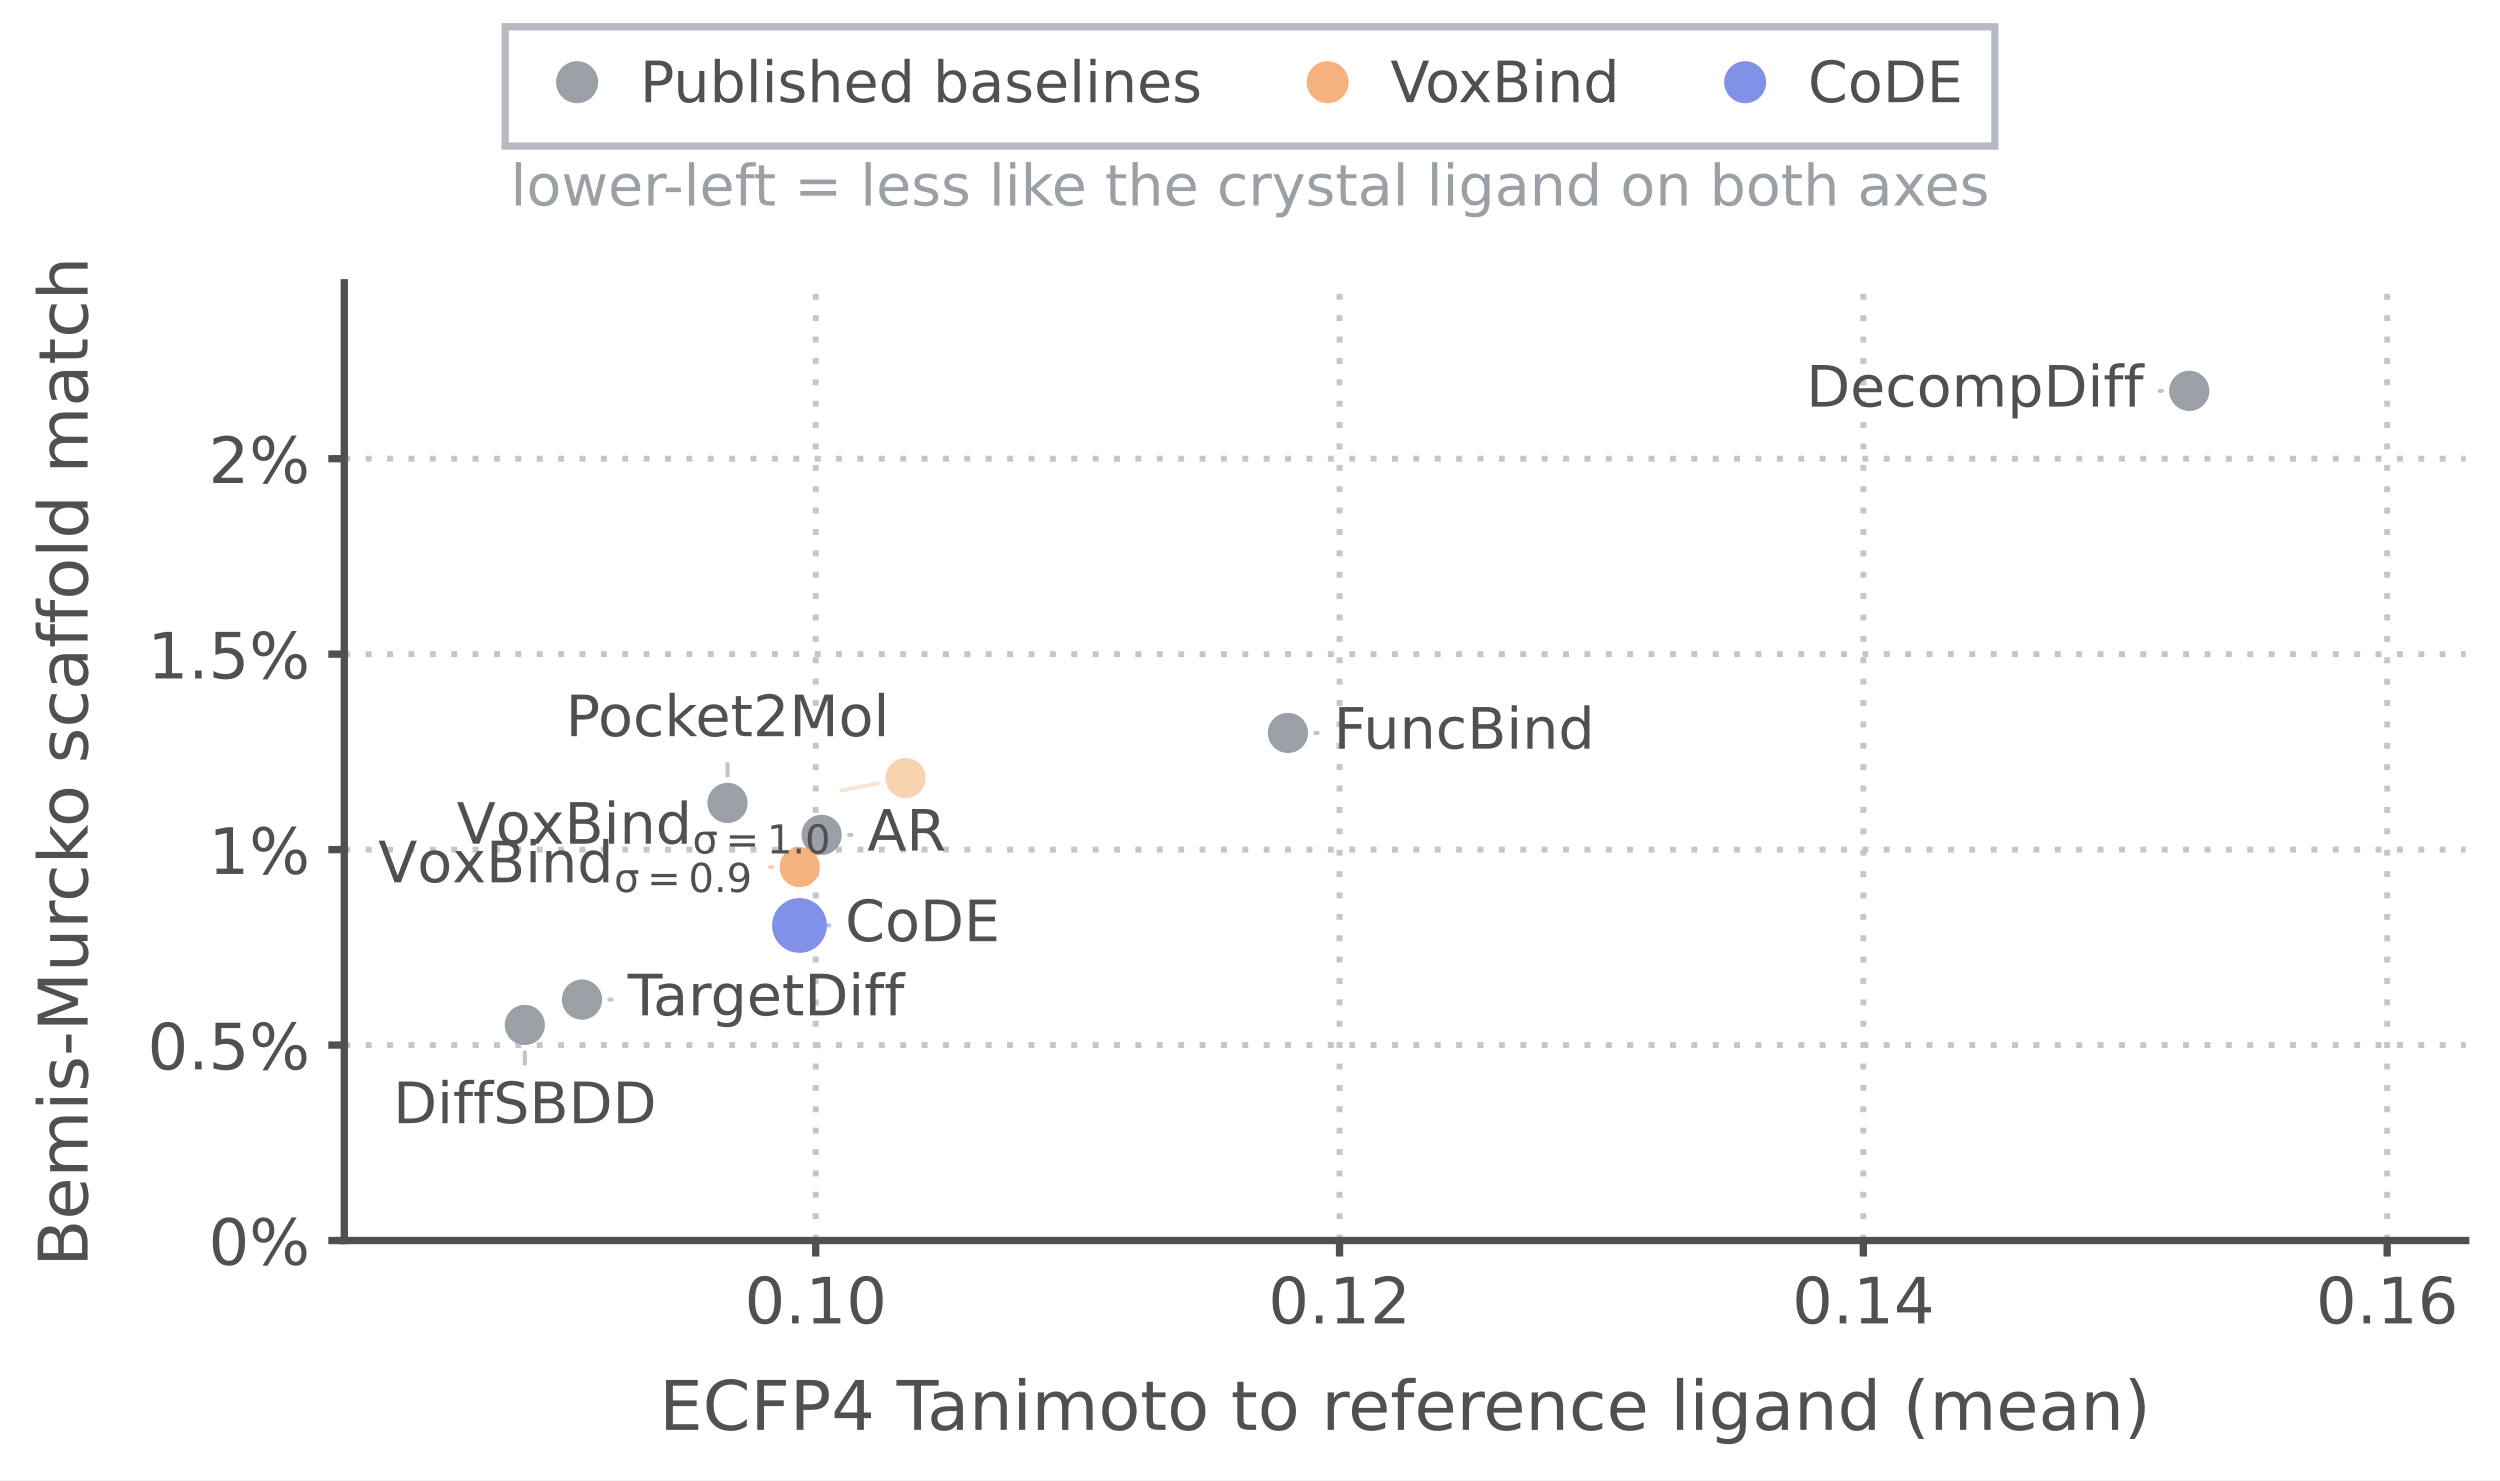
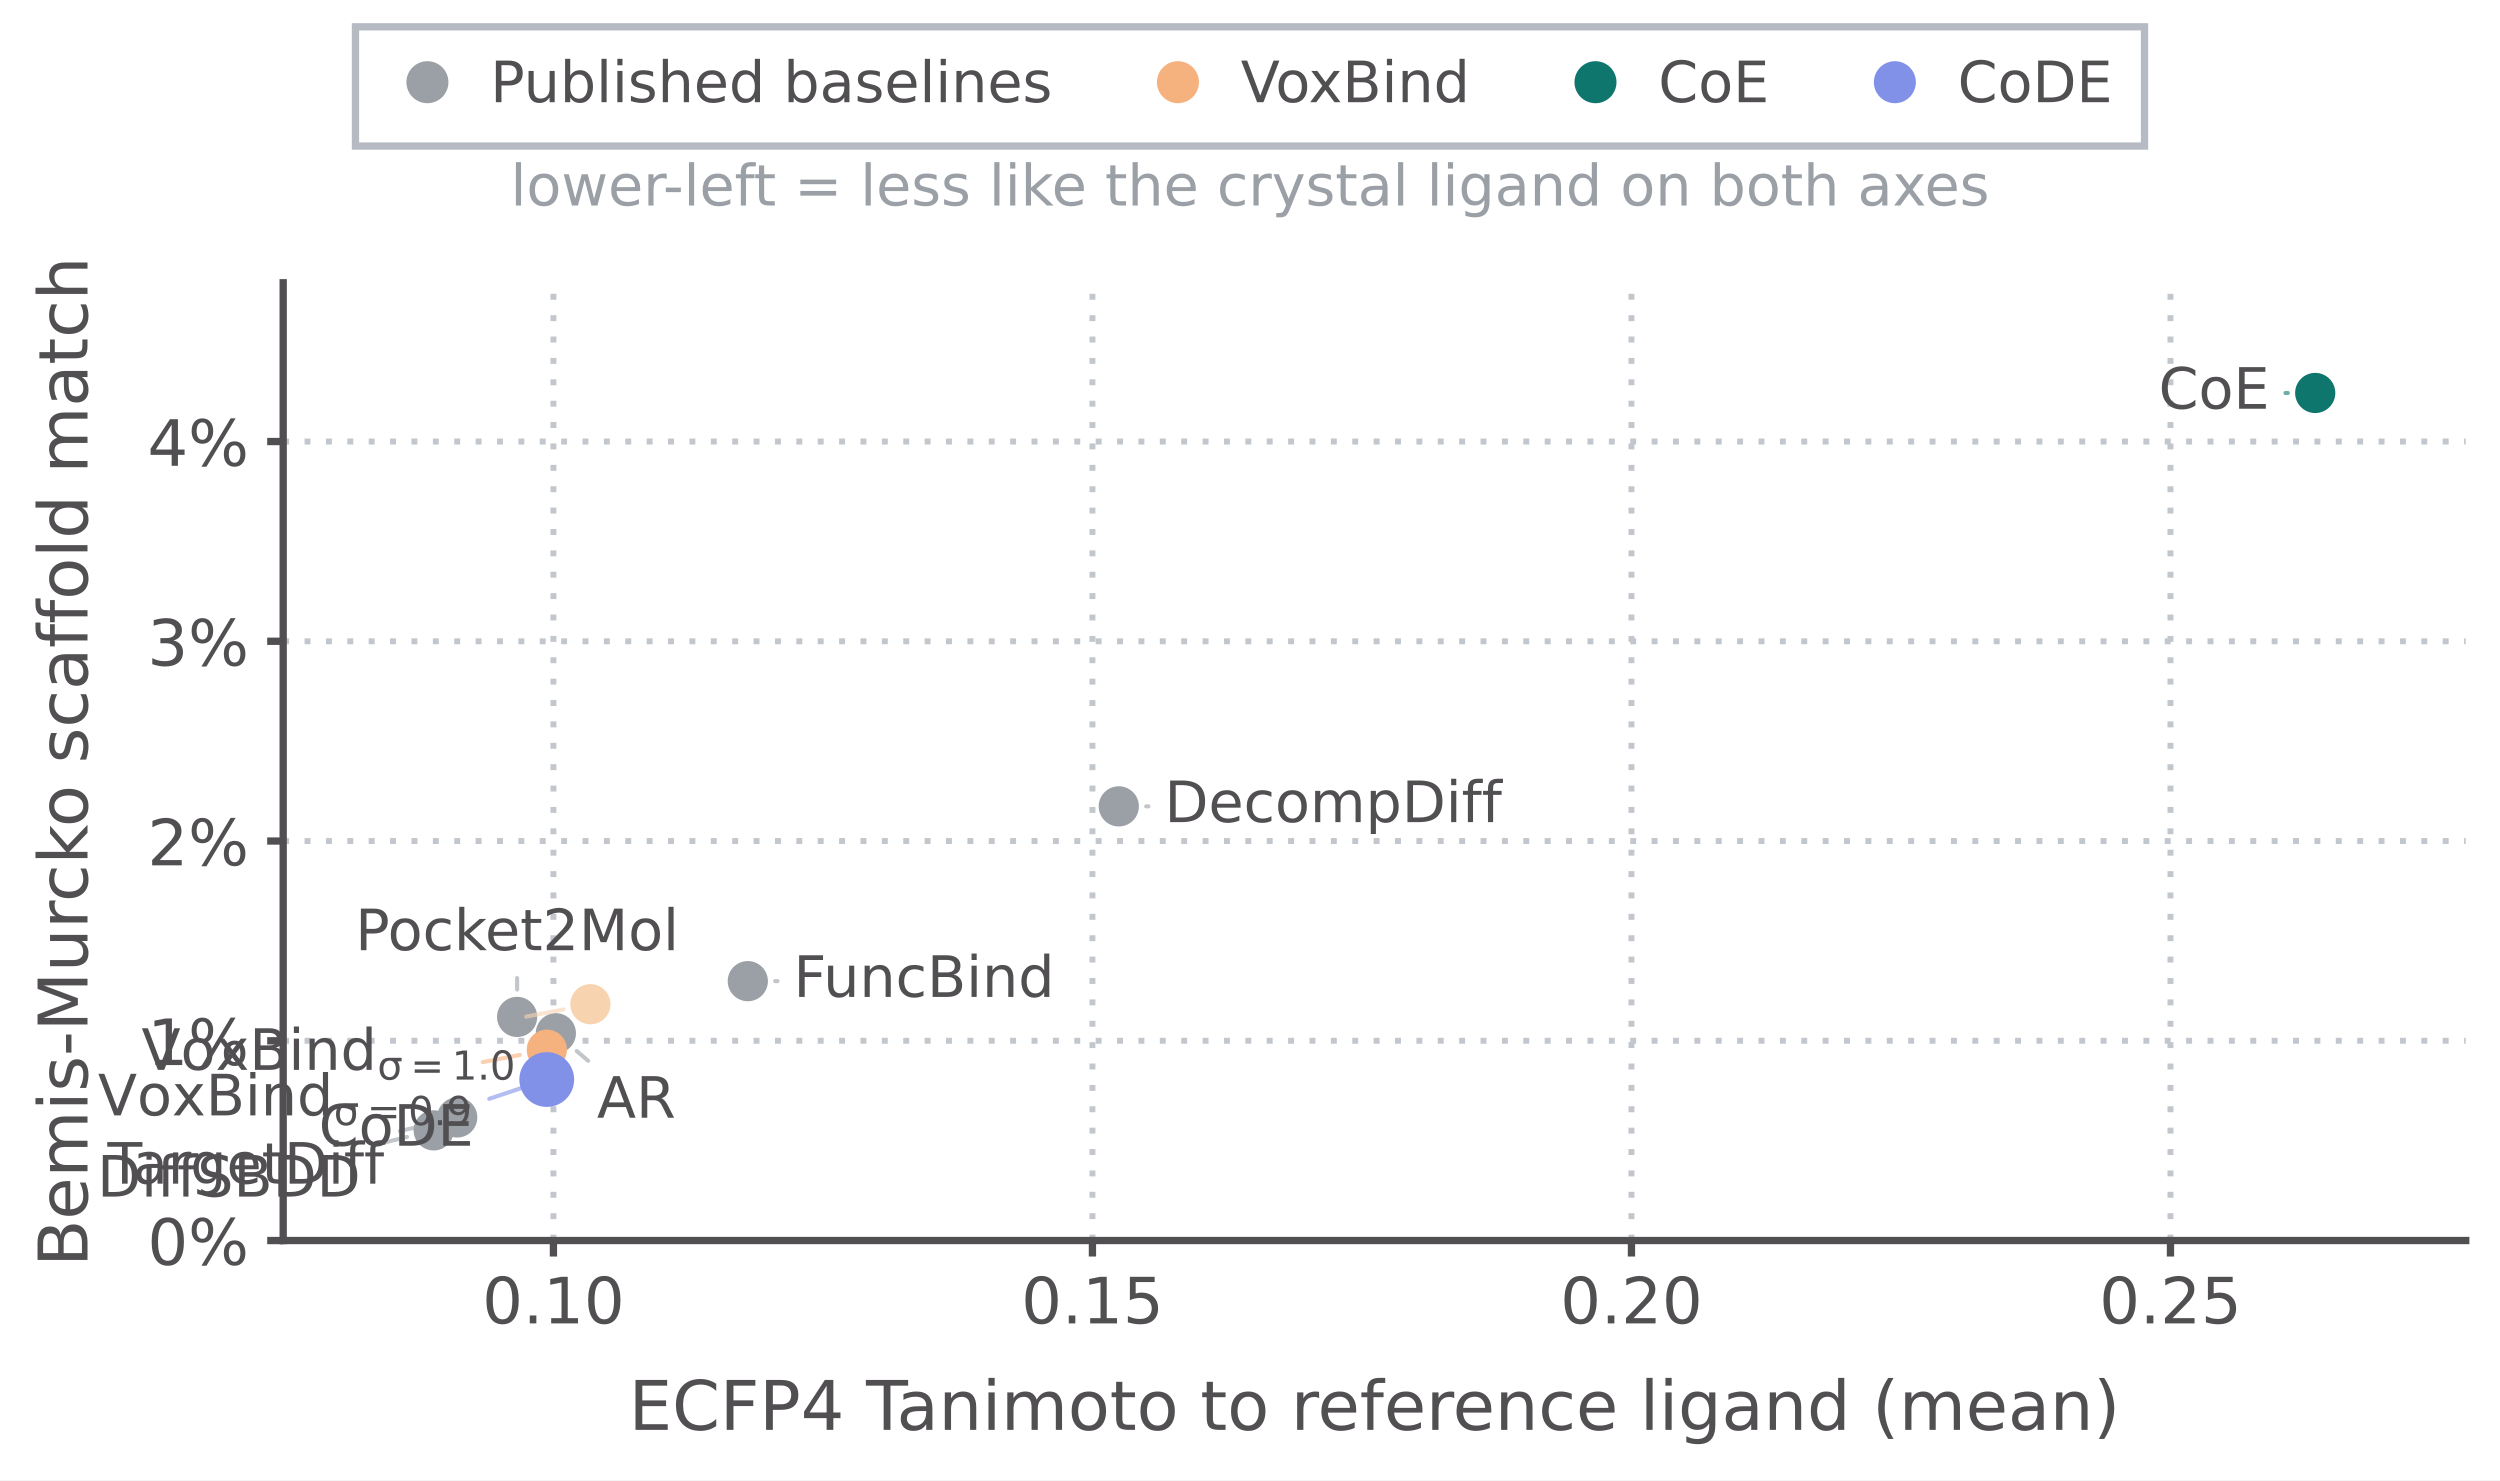
<svg xmlns="http://www.w3.org/2000/svg" xmlns:xlink="http://www.w3.org/1999/xlink" width="547.2pt" height="324pt" viewBox="0 0 547.2 324" version="1.1">
  <defs>
    <style type="text/css">*{stroke-linejoin: round; stroke-linecap: butt}</style>
  </defs>
  <g id="figure_1">
    <g id="patch_1">
      <path d="M 0 324  L 547.2 324  L 547.2 0  L 0 0  z " style="fill: #ffffff" />
    </g>
    <g id="axes_1">
      <g id="patch_2">
-         <path d="M 75.359 271.527  L 539.7 271.527  L 539.7 61.894  L 75.359 61.894  z " style="fill: #ffffff" />
+         <path d="M 61.982 271.527  L 539.7 271.527  L 539.7 61.894  L 61.982 61.894  z " style="fill: #ffffff" />
      </g>
      <g id="matplotlib.axis_1">
        <g id="xtick_1">
          <g id="line2d_1">
-             <path d="M 178.546 271.527  L 178.546 61.894  " clip-path="url(#pa192161141)" style="fill: none; stroke-dasharray: 1.3,3.38; stroke-dashoffset: 0; stroke: #c2c6cd; stroke-width: 1.3" />
+             <path d="M 121.135 271.527  L 121.135 61.894  " clip-path="url(#p7b34c1fb23)" style="fill: none; stroke-dasharray: 1.3,3.38; stroke-dashoffset: 0; stroke: #c2c6cd; stroke-width: 1.3" />
          </g>
          <g id="line2d_2">
            <defs>
-               <path id="mf8362a62f4" d="M 0 0  L 0 3.5  " style="stroke: #514f52; stroke-width: 1.6" />
+               <path id="mca49254f73" d="M 0 0  L 0 3.5  " style="stroke: #514f52; stroke-width: 1.6" />
            </defs>
            <g>
-               <use xlink:href="#mf8362a62f4" x="178.546" y="271.527" style="fill: #514f52; stroke: #514f52; stroke-width: 1.6" />
+               <use xlink:href="#mca49254f73" x="121.135" y="271.527" style="fill: #514f52; stroke: #514f52; stroke-width: 1.6" />
            </g>
          </g>
          <g id="text_1">
-             <text style="font-size: 14px; font-family: 'DejaVu Sans'; text-anchor: middle; fill: #514f52" x="178.546" y="289.665" transform="rotate(-0 178.546 289.6651)">0.10</text>
+             <text style="font-size: 14px; font-family: 'DejaVu Sans'; text-anchor: middle; fill: #514f52" x="121.135" y="289.665" transform="rotate(-0 121.1353 289.6651)">0.10</text>
          </g>
        </g>
        <g id="xtick_2">
          <g id="line2d_3">
-             <path d="M 293.198 271.527  L 293.198 61.894  " clip-path="url(#pa192161141)" style="fill: none; stroke-dasharray: 1.3,3.38; stroke-dashoffset: 0; stroke: #c2c6cd; stroke-width: 1.3" />
+             <path d="M 239.114 271.527  L 239.114 61.894  " clip-path="url(#p7b34c1fb23)" style="fill: none; stroke-dasharray: 1.3,3.38; stroke-dashoffset: 0; stroke: #c2c6cd; stroke-width: 1.3" />
          </g>
          <g id="line2d_4">
            <g>
-               <use xlink:href="#mf8362a62f4" x="293.198" y="271.527" style="fill: #514f52; stroke: #514f52; stroke-width: 1.6" />
+               <use xlink:href="#mca49254f73" x="239.114" y="271.527" style="fill: #514f52; stroke: #514f52; stroke-width: 1.6" />
            </g>
          </g>
          <g id="text_2">
-             <text style="font-size: 14px; font-family: 'DejaVu Sans'; text-anchor: middle; fill: #514f52" x="293.198" y="289.665" transform="rotate(-0 293.198 289.6651)">0.12</text>
+             <text style="font-size: 14px; font-family: 'DejaVu Sans'; text-anchor: middle; fill: #514f52" x="239.114" y="289.665" transform="rotate(-0 239.1142 289.6651)">0.15</text>
          </g>
        </g>
        <g id="xtick_3">
          <g id="line2d_5">
-             <path d="M 407.85 271.527  L 407.85 61.894  " clip-path="url(#pa192161141)" style="fill: none; stroke-dasharray: 1.3,3.38; stroke-dashoffset: 0; stroke: #c2c6cd; stroke-width: 1.3" />
+             <path d="M 357.093 271.527  L 357.093 61.894  " clip-path="url(#p7b34c1fb23)" style="fill: none; stroke-dasharray: 1.3,3.38; stroke-dashoffset: 0; stroke: #c2c6cd; stroke-width: 1.3" />
          </g>
          <g id="line2d_6">
            <g>
-               <use xlink:href="#mf8362a62f4" x="407.85" y="271.527" style="fill: #514f52; stroke: #514f52; stroke-width: 1.6" />
+               <use xlink:href="#mca49254f73" x="357.093" y="271.527" style="fill: #514f52; stroke: #514f52; stroke-width: 1.6" />
            </g>
          </g>
          <g id="text_3">
-             <text style="font-size: 14px; font-family: 'DejaVu Sans'; text-anchor: middle; fill: #514f52" x="407.85" y="289.665" transform="rotate(-0 407.8501 289.6651)">0.14</text>
+             <text style="font-size: 14px; font-family: 'DejaVu Sans'; text-anchor: middle; fill: #514f52" x="357.093" y="289.665" transform="rotate(-0 357.0932 289.6651)">0.20</text>
          </g>
        </g>
        <g id="xtick_4">
          <g id="line2d_7">
-             <path d="M 522.502 271.527  L 522.502 61.894  " clip-path="url(#pa192161141)" style="fill: none; stroke-dasharray: 1.3,3.38; stroke-dashoffset: 0; stroke: #c2c6cd; stroke-width: 1.3" />
+             <path d="M 475.072 271.527  L 475.072 61.894  " clip-path="url(#p7b34c1fb23)" style="fill: none; stroke-dasharray: 1.3,3.38; stroke-dashoffset: 0; stroke: #c2c6cd; stroke-width: 1.3" />
          </g>
          <g id="line2d_8">
            <g>
-               <use xlink:href="#mf8362a62f4" x="522.502" y="271.527" style="fill: #514f52; stroke: #514f52; stroke-width: 1.6" />
+               <use xlink:href="#mca49254f73" x="475.072" y="271.527" style="fill: #514f52; stroke: #514f52; stroke-width: 1.6" />
            </g>
          </g>
          <g id="text_4">
-             <text style="font-size: 14px; font-family: 'DejaVu Sans'; text-anchor: middle; fill: #514f52" x="522.502" y="289.665" transform="rotate(-0 522.5022 289.6651)">0.16</text>
+             <text style="font-size: 14px; font-family: 'DejaVu Sans'; text-anchor: middle; fill: #514f52" x="475.072" y="289.665" transform="rotate(-0 475.0721 289.6651)">0.25</text>
          </g>
        </g>
        <g id="text_5">
-           <text style="font-size: 15px; font-family: 'DejaVu Sans'; text-anchor: middle; fill: #514f52" x="307.53" y="312.974" transform="rotate(-0 307.5295 312.9743)">ECFP4 Tanimoto to reference ligand  (mean)</text>
+           <text style="font-size: 15px; font-family: 'DejaVu Sans'; text-anchor: middle; fill: #514f52" x="300.841" y="312.974" transform="rotate(-0 300.8409 312.9743)">ECFP4 Tanimoto to reference ligand  (mean)</text>
        </g>
      </g>
      <g id="matplotlib.axis_2">
        <g id="ytick_1">
          <g id="line2d_9">
-             <path d="M 75.359 271.527  L 539.7 271.527  " clip-path="url(#pa192161141)" style="fill: none; stroke-dasharray: 1.3,3.38; stroke-dashoffset: 0; stroke: #c2c6cd; stroke-width: 1.3" />
+             <path d="M 61.982 271.527  L 539.7 271.527  " clip-path="url(#p7b34c1fb23)" style="fill: none; stroke-dasharray: 1.3,3.38; stroke-dashoffset: 0; stroke: #c2c6cd; stroke-width: 1.3" />
          </g>
          <g id="line2d_10">
            <defs>
-               <path id="m54eb76de58" d="M 0 0  L -3.5 0  " style="stroke: #514f52; stroke-width: 1.6" />
+               <path id="m3c1dd8bdd8" d="M 0 0  L -3.5 0  " style="stroke: #514f52; stroke-width: 1.6" />
            </defs>
            <g>
-               <use xlink:href="#m54eb76de58" x="75.359" y="271.527" style="fill: #514f52; stroke: #514f52; stroke-width: 1.6" />
+               <use xlink:href="#m3c1dd8bdd8" x="61.982" y="271.527" style="fill: #514f52; stroke: #514f52; stroke-width: 1.6" />
            </g>
          </g>
          <g id="text_6">
-             <text style="font-size: 14px; font-family: 'DejaVu Sans'; text-anchor: end; fill: #514f52" x="67.859" y="276.846" transform="rotate(-0 67.85909 276.8462)">0%</text>
+             <text style="font-size: 14px; font-family: 'DejaVu Sans'; text-anchor: end; fill: #514f52" x="54.482" y="276.846" transform="rotate(-0 54.48182 276.8462)">0%</text>
          </g>
        </g>
        <g id="ytick_2">
          <g id="line2d_11">
-             <path d="M 75.359 228.745  L 539.7 228.745  " clip-path="url(#pa192161141)" style="fill: none; stroke-dasharray: 1.3,3.38; stroke-dashoffset: 0; stroke: #c2c6cd; stroke-width: 1.3" />
+             <path d="M 61.982 227.806  L 539.7 227.806  " clip-path="url(#p7b34c1fb23)" style="fill: none; stroke-dasharray: 1.3,3.38; stroke-dashoffset: 0; stroke: #c2c6cd; stroke-width: 1.3" />
          </g>
          <g id="line2d_12">
            <g>
-               <use xlink:href="#m54eb76de58" x="75.359" y="228.745" style="fill: #514f52; stroke: #514f52; stroke-width: 1.6" />
+               <use xlink:href="#m3c1dd8bdd8" x="61.982" y="227.806" style="fill: #514f52; stroke: #514f52; stroke-width: 1.6" />
            </g>
          </g>
          <g id="text_7">
-             <text style="font-size: 14px; font-family: 'DejaVu Sans'; text-anchor: end; fill: #514f52" x="67.859" y="234.064" transform="rotate(-0 67.85909 234.0638)">0.5%</text>
+             <text style="font-size: 14px; font-family: 'DejaVu Sans'; text-anchor: end; fill: #514f52" x="54.482" y="233.125" transform="rotate(-0 54.48182 233.1248)">1%</text>
          </g>
        </g>
        <g id="ytick_3">
          <g id="line2d_13">
-             <path d="M 75.359 185.963  L 539.7 185.963  " clip-path="url(#pa192161141)" style="fill: none; stroke-dasharray: 1.3,3.38; stroke-dashoffset: 0; stroke: #c2c6cd; stroke-width: 1.3" />
+             <path d="M 61.982 184.085  L 539.7 184.085  " clip-path="url(#p7b34c1fb23)" style="fill: none; stroke-dasharray: 1.3,3.38; stroke-dashoffset: 0; stroke: #c2c6cd; stroke-width: 1.3" />
          </g>
          <g id="line2d_14">
            <g>
-               <use xlink:href="#m54eb76de58" x="75.359" y="185.963" style="fill: #514f52; stroke: #514f52; stroke-width: 1.6" />
+               <use xlink:href="#m3c1dd8bdd8" x="61.982" y="184.085" style="fill: #514f52; stroke: #514f52; stroke-width: 1.6" />
            </g>
          </g>
          <g id="text_8">
-             <text style="font-size: 14px; font-family: 'DejaVu Sans'; text-anchor: end; fill: #514f52" x="67.859" y="191.281" transform="rotate(-0 67.85909 191.2814)">1%</text>
+             <text style="font-size: 14px; font-family: 'DejaVu Sans'; text-anchor: end; fill: #514f52" x="54.482" y="189.403" transform="rotate(-0 54.48182 189.4035)">2%</text>
          </g>
        </g>
        <g id="ytick_4">
          <g id="line2d_15">
-             <path d="M 75.359 143.18  L 539.7 143.18  " clip-path="url(#pa192161141)" style="fill: none; stroke-dasharray: 1.3,3.38; stroke-dashoffset: 0; stroke: #c2c6cd; stroke-width: 1.3" />
+             <path d="M 61.982 140.363  L 539.7 140.363  " clip-path="url(#p7b34c1fb23)" style="fill: none; stroke-dasharray: 1.3,3.38; stroke-dashoffset: 0; stroke: #c2c6cd; stroke-width: 1.3" />
          </g>
          <g id="line2d_16">
            <g>
-               <use xlink:href="#m54eb76de58" x="75.359" y="143.18" style="fill: #514f52; stroke: #514f52; stroke-width: 1.6" />
+               <use xlink:href="#m3c1dd8bdd8" x="61.982" y="140.363" style="fill: #514f52; stroke: #514f52; stroke-width: 1.6" />
            </g>
          </g>
          <g id="text_9">
-             <text style="font-size: 14px; font-family: 'DejaVu Sans'; text-anchor: end; fill: #514f52" x="67.859" y="148.499" transform="rotate(-0 67.85909 148.4991)">1.5%</text>
+             <text style="font-size: 14px; font-family: 'DejaVu Sans'; text-anchor: end; fill: #514f52" x="54.482" y="145.682" transform="rotate(-0 54.48182 145.6821)">3%</text>
          </g>
        </g>
        <g id="ytick_5">
          <g id="line2d_17">
-             <path d="M 75.359 100.398  L 539.7 100.398  " clip-path="url(#pa192161141)" style="fill: none; stroke-dasharray: 1.3,3.38; stroke-dashoffset: 0; stroke: #c2c6cd; stroke-width: 1.3" />
+             <path d="M 61.982 96.642  L 539.7 96.642  " clip-path="url(#p7b34c1fb23)" style="fill: none; stroke-dasharray: 1.3,3.38; stroke-dashoffset: 0; stroke: #c2c6cd; stroke-width: 1.3" />
          </g>
          <g id="line2d_18">
            <g>
-               <use xlink:href="#m54eb76de58" x="75.359" y="100.398" style="fill: #514f52; stroke: #514f52; stroke-width: 1.6" />
+               <use xlink:href="#m3c1dd8bdd8" x="61.982" y="96.642" style="fill: #514f52; stroke: #514f52; stroke-width: 1.6" />
            </g>
          </g>
          <g id="text_10">
-             <text style="font-size: 14px; font-family: 'DejaVu Sans'; text-anchor: end; fill: #514f52" x="67.859" y="105.717" transform="rotate(-0 67.85909 105.7167)">2%</text>
+             <text style="font-size: 14px; font-family: 'DejaVu Sans'; text-anchor: end; fill: #514f52" x="54.482" y="101.961" transform="rotate(-0 54.48182 101.9608)">4%</text>
          </g>
        </g>
        <g id="text_11">
-           <text style="font-size: 15px; font-family: 'DejaVu Sans'; text-anchor: middle; fill: #514f52" x="19.173" y="166.71" transform="rotate(-90 19.173 166.7105)">Bemis-Murcko scaffold match</text>
+           <text style="font-size: 15px; font-family: 'DejaVu Sans'; text-anchor: middle; fill: #514f52" x="19.153" y="166.71" transform="rotate(-90 19.1526 166.7105)">Bemis-Murcko scaffold match</text>
        </g>
      </g>
      <g id="patch_3">
-         <path d="M 75.359 271.527  L 75.359 61.894  " style="fill: none; stroke: #514f52; stroke-width: 1.6; stroke-linejoin: miter; stroke-linecap: square" />
+         <path d="M 61.982 271.527  L 61.982 61.894  " style="fill: none; stroke: #514f52; stroke-width: 1.6; stroke-linejoin: miter; stroke-linecap: square" />
      </g>
      <g id="patch_4">
-         <path d="M 75.359 271.527  L 539.7 271.527  " style="fill: none; stroke: #514f52; stroke-width: 1.6; stroke-linejoin: miter; stroke-linecap: square" />
+         <path d="M 61.982 271.527  L 539.7 271.527  " style="fill: none; stroke: #514f52; stroke-width: 1.6; stroke-linejoin: miter; stroke-linecap: square" />
      </g>
      <g id="line2d_19">
-         <path d="M 179.838 182.735  " clip-path="url(#pa192161141)" style="fill: none; stroke: #9aa0a6; stroke-width: 1.5; stroke-linecap: square" />
-         <defs>
-           <path id="m83b4e92d67" d="M 0 4.4  C 1.167 4.4 2.286 3.936 3.111 3.111  C 3.936 2.286 4.4 1.167 4.4 0  C 4.4 -1.167 3.936 -2.286 3.111 -3.111  C 2.286 -3.936 1.167 -4.4 0 -4.4  C -1.167 -4.4 -2.286 -3.936 -3.111 -3.111  C -3.936 -2.286 -4.4 -1.167 -4.4 0  C -4.4 1.167 -3.936 2.286 -3.111 3.111  C -2.286 3.936 -1.167 4.4 0 4.4  z " />
-         </defs>
-         <g clip-path="url(#pa192161141)">
-           <use xlink:href="#m83b4e92d67" x="179.838" y="182.735" style="fill: #9aa0a6" />
+         <path d="M 121.667 226.157  " clip-path="url(#p7b34c1fb23)" style="fill: none; stroke: #9aa0a6; stroke-width: 1.5; stroke-linecap: square" />
+         <defs>
+           <path id="mbbc5677bf1" d="M 0 4.4  C 1.167 4.4 2.286 3.936 3.111 3.111  C 3.936 2.286 4.4 1.167 4.4 0  C 4.4 -1.167 3.936 -2.286 3.111 -3.111  C 2.286 -3.936 1.167 -4.4 0 -4.4  C -1.167 -4.4 -2.286 -3.936 -3.111 -3.111  C -3.936 -2.286 -4.4 -1.167 -4.4 0  C -4.4 1.167 -3.936 2.286 -3.111 3.111  C -2.286 3.936 -1.167 4.4 0 4.4  z " />
+         </defs>
+         <g clip-path="url(#p7b34c1fb23)">
+           <use xlink:href="#mbbc5677bf1" x="121.667" y="226.157" style="fill: #9aa0a6" />
        </g>
      </g>
      <g id="line2d_20">
-         <path d="M 159.238 175.746  " clip-path="url(#pa192161141)" style="fill: none; stroke: #9aa0a6; stroke-width: 1.5; stroke-linecap: square" />
-         <g clip-path="url(#pa192161141)">
-           <use xlink:href="#m83b4e92d67" x="159.238" y="175.746" style="fill: #9aa0a6" />
+         <path d="M 113.188 222.585  " clip-path="url(#p7b34c1fb23)" style="fill: none; stroke: #9aa0a6; stroke-width: 1.5; stroke-linecap: square" />
+         <g clip-path="url(#p7b34c1fb23)">
+           <use xlink:href="#mbbc5677bf1" x="113.188" y="222.585" style="fill: #9aa0a6" />
        </g>
      </g>
      <g id="line2d_21">
-         <path d="M 114.875 224.341  " clip-path="url(#pa192161141)" style="fill: none; stroke: #9aa0a6; stroke-width: 1.5; stroke-linecap: square" />
-         <g clip-path="url(#pa192161141)">
-           <use xlink:href="#m83b4e92d67" x="114.875" y="224.341" style="fill: #9aa0a6" />
+         <path d="M 94.928 247.416  " clip-path="url(#p7b34c1fb23)" style="fill: none; stroke: #9aa0a6; stroke-width: 1.5; stroke-linecap: square" />
+         <g clip-path="url(#p7b34c1fb23)">
+           <use xlink:href="#mbbc5677bf1" x="94.928" y="247.416" style="fill: #9aa0a6" />
        </g>
      </g>
      <g id="line2d_22">
-         <path d="M 479.187 85.553  " clip-path="url(#pa192161141)" style="fill: none; stroke: #9aa0a6; stroke-width: 1.5; stroke-linecap: square" />
-         <g clip-path="url(#pa192161141)">
-           <use xlink:href="#m83b4e92d67" x="479.187" y="85.553" style="fill: #9aa0a6" />
+         <path d="M 244.881 176.499  " clip-path="url(#p7b34c1fb23)" style="fill: none; stroke: #9aa0a6; stroke-width: 1.5; stroke-linecap: square" />
+         <g clip-path="url(#p7b34c1fb23)">
+           <use xlink:href="#mbbc5677bf1" x="244.881" y="176.499" style="fill: #9aa0a6" />
        </g>
      </g>
      <g id="line2d_23">
-         <path d="M 281.908 160.421  " clip-path="url(#pa192161141)" style="fill: none; stroke: #9aa0a6; stroke-width: 1.5; stroke-linecap: square" />
-         <g clip-path="url(#pa192161141)">
-           <use xlink:href="#m83b4e92d67" x="281.908" y="160.421" style="fill: #9aa0a6" />
+         <path d="M 163.68 214.755  " clip-path="url(#p7b34c1fb23)" style="fill: none; stroke: #9aa0a6; stroke-width: 1.5; stroke-linecap: square" />
+         <g clip-path="url(#p7b34c1fb23)">
+           <use xlink:href="#mbbc5677bf1" x="163.68" y="214.755" style="fill: #9aa0a6" />
        </g>
      </g>
      <g id="line2d_24">
-         <path d="M 127.381 218.793  " clip-path="url(#pa192161141)" style="fill: none; stroke: #9aa0a6; stroke-width: 1.5; stroke-linecap: square" />
-         <g clip-path="url(#pa192161141)">
-           <use xlink:href="#m83b4e92d67" x="127.381" y="218.793" style="fill: #9aa0a6" />
+         <path d="M 100.075 244.581  " clip-path="url(#p7b34c1fb23)" style="fill: none; stroke: #9aa0a6; stroke-width: 1.5; stroke-linecap: square" />
+         <g clip-path="url(#p7b34c1fb23)">
+           <use xlink:href="#mbbc5677bf1" x="100.075" y="244.581" style="fill: #9aa0a6" />
        </g>
      </g>
      <g id="line2d_25">
-         <path d="M 175.036 189.794  " clip-path="url(#pa192161141)" style="fill: none; stroke: #f5b27e; stroke-width: 1.5; stroke-linecap: square" />
-         <defs>
-           <path id="m62cee5145b" d="M 0 4.4  C 1.167 4.4 2.286 3.936 3.111 3.111  C 3.936 2.286 4.4 1.167 4.4 0  C 4.4 -1.167 3.936 -2.286 3.111 -3.111  C 2.286 -3.936 1.167 -4.4 0 -4.4  C -1.167 -4.4 -2.286 -3.936 -3.111 -3.111  C -3.936 -2.286 -4.4 -1.167 -4.4 0  C -4.4 1.167 -3.936 2.286 -3.111 3.111  C -2.286 3.936 -1.167 4.4 0 4.4  z " />
-         </defs>
-         <g clip-path="url(#pa192161141)">
-           <use xlink:href="#m62cee5145b" x="175.036" y="189.794" style="fill: #f5b27e" />
+         <path d="M 119.691 229.764  " clip-path="url(#p7b34c1fb23)" style="fill: none; stroke: #f5b27e; stroke-width: 1.5; stroke-linecap: square" />
+         <defs>
+           <path id="m9859cd0abd" d="M 0 4.4  C 1.167 4.4 2.286 3.936 3.111 3.111  C 3.936 2.286 4.4 1.167 4.4 0  C 4.4 -1.167 3.936 -2.286 3.111 -3.111  C 2.286 -3.936 1.167 -4.4 0 -4.4  C -1.167 -4.4 -2.286 -3.936 -3.111 -3.111  C -3.936 -2.286 -4.4 -1.167 -4.4 0  C -4.4 1.167 -3.936 2.286 -3.111 3.111  C -2.286 3.936 -1.167 4.4 0 4.4  z " />
+         </defs>
+         <g clip-path="url(#p7b34c1fb23)">
+           <use xlink:href="#m9859cd0abd" x="119.691" y="229.764" style="fill: #f5b27e" />
        </g>
      </g>
      <g id="line2d_26">
-         <path d="M 198.206 170.301  " clip-path="url(#pa192161141)" style="fill: none; stroke: #f8d3b0; stroke-width: 1.5; stroke-linecap: square" />
-         <defs>
-           <path id="m318d7f23f9" d="M 0 4.4  C 1.167 4.4 2.286 3.936 3.111 3.111  C 3.936 2.286 4.4 1.167 4.4 0  C 4.4 -1.167 3.936 -2.286 3.111 -3.111  C 2.286 -3.936 1.167 -4.4 0 -4.4  C -1.167 -4.4 -2.286 -3.936 -3.111 -3.111  C -3.936 -2.286 -4.4 -1.167 -4.4 0  C -4.4 1.167 -3.936 2.286 -3.111 3.111  C -2.286 3.936 -1.167 4.4 0 4.4  z " />
-         </defs>
-         <g clip-path="url(#pa192161141)">
-           <use xlink:href="#m318d7f23f9" x="198.206" y="170.301" style="fill: #f8d3b0" />
+         <path d="M 129.227 219.803  " clip-path="url(#p7b34c1fb23)" style="fill: none; stroke: #f8d3b0; stroke-width: 1.5; stroke-linecap: square" />
+         <defs>
+           <path id="m250c04c821" d="M 0 4.4  C 1.167 4.4 2.286 3.936 3.111 3.111  C 3.936 2.286 4.4 1.167 4.4 0  C 4.4 -1.167 3.936 -2.286 3.111 -3.111  C 2.286 -3.936 1.167 -4.4 0 -4.4  C -1.167 -4.4 -2.286 -3.936 -3.111 -3.111  C -3.936 -2.286 -4.4 -1.167 -4.4 0  C -4.4 1.167 -3.936 2.286 -3.111 3.111  C -2.286 3.936 -1.167 4.4 0 4.4  z " />
+         </defs>
+         <g clip-path="url(#p7b34c1fb23)">
+           <use xlink:href="#m250c04c821" x="129.227" y="219.803" style="fill: #f8d3b0" />
        </g>
      </g>
      <g id="line2d_27">
-         <path d="M 174.988 202.565  " clip-path="url(#pa192161141)" style="fill: none; stroke: #8291e8; stroke-width: 1.5; stroke-linecap: square" />
-         <defs>
-           <path id="mb295ac8ba5" d="M 0 6  C 1.591 6 3.117 5.368 4.243 4.243  C 5.368 3.117 6 1.591 6 0  C 6 -1.591 5.368 -3.117 4.243 -4.243  C 3.117 -5.368 1.591 -6 0 -6  C -1.591 -6 -3.117 -5.368 -4.243 -4.243  C -5.368 -3.117 -6 -1.591 -6 0  C -6 1.591 -5.368 3.117 -4.243 4.243  C -3.117 5.368 -1.591 6 0 6  z " />
-         </defs>
-         <g clip-path="url(#pa192161141)">
-           <use xlink:href="#mb295ac8ba5" x="174.988" y="202.565" style="fill: #8291e8" />
+         <path d="M 506.754 86.011  " clip-path="url(#p7b34c1fb23)" style="fill: none; stroke: #0f766e; stroke-width: 1.5; stroke-linecap: square" />
+         <defs>
+           <path id="meac88db3c6" d="M 0 4.4  C 1.167 4.4 2.286 3.936 3.111 3.111  C 3.936 2.286 4.4 1.167 4.4 0  C 4.4 -1.167 3.936 -2.286 3.111 -3.111  C 2.286 -3.936 1.167 -4.4 0 -4.4  C -1.167 -4.4 -2.286 -3.936 -3.111 -3.111  C -3.936 -2.286 -4.4 -1.167 -4.4 0  C -4.4 1.167 -3.936 2.286 -3.111 3.111  C -2.286 3.936 -1.167 4.4 0 4.4  z " />
+         </defs>
+         <g clip-path="url(#p7b34c1fb23)">
+           <use xlink:href="#meac88db3c6" x="506.754" y="86.011" style="fill: #0f766e" />
+         </g>
+       </g>
+       <g id="line2d_28">
+         <path d="M 119.671 236.289  " clip-path="url(#p7b34c1fb23)" style="fill: none; stroke: #8291e8; stroke-width: 1.5; stroke-linecap: square" />
+         <defs>
+           <path id="mf867c4f554" d="M 0 6  C 1.591 6 3.117 5.368 4.243 4.243  C 5.368 3.117 6 1.591 6 0  C 6 -1.591 5.368 -3.117 4.243 -4.243  C 3.117 -5.368 1.591 -6 0 -6  C -1.591 -6 -3.117 -5.368 -4.243 -4.243  C -5.368 -3.117 -6 -1.591 -6 0  C -6 1.591 -5.368 3.117 -4.243 4.243  C -3.117 5.368 -1.591 6 0 6  z " />
+         </defs>
+         <g clip-path="url(#p7b34c1fb23)">
+           <use xlink:href="#mf867c4f554" x="119.671" y="236.289" style="fill: #8291e8" />
        </g>
      </g>
      <g id="patch_5">
-         <path d="M 186.346 182.735  Q 186.093 182.735 185.841 182.735  " style="fill: none; opacity: 0.6; stroke: #9aa0a6; stroke-width: 0.9; stroke-linecap: round" />
+         <path d="M 128.725 232.185  Q 127.476 231.118 126.226 230.051  " style="fill: none; opacity: 0.6; stroke: #9aa0a6; stroke-width: 0.9; stroke-linecap: round" />
      </g>
      <g id="text_12">
-         <text style="font-size: 12.5px; font-family: 'DejaVu Sans'; text-anchor: start; fill: #514f52" x="189.838" y="186.185" transform="rotate(-0 189.8382 186.1847)">AR</text>
+         <text style="font-size: 12.5px; font-family: 'DejaVu Sans'; text-anchor: start; fill: #514f52" x="130.667" y="244.655" transform="rotate(-0 130.6672 244.655)">AR</text>
      </g>
      <g id="patch_6">
-         <path d="M 159.238 167.246  Q 159.238 168.498 159.238 169.749  " style="fill: none; opacity: 0.6; stroke: #9aa0a6; stroke-width: 0.9; stroke-linecap: round" />
+         <path d="M 113.188 214.086  Q 113.188 215.337 113.188 216.589  " style="fill: none; opacity: 0.6; stroke: #9aa0a6; stroke-width: 0.9; stroke-linecap: round" />
      </g>
      <g id="text_13">
-         <text style="font-size: 12.5px; font-family: 'DejaVu Sans'; text-anchor: middle; fill: #514f52" x="159.238" y="161.146" transform="rotate(-0 159.2382 161.1462)">Pocket2Mol</text>
+         <text style="font-size: 12.5px; font-family: 'DejaVu Sans'; text-anchor: middle; fill: #514f52" x="113.188" y="207.986" transform="rotate(-0 113.1881 207.9859)">Pocket2Mol</text>
      </g>
      <g id="patch_7">
-         <path d="M 114.875 232.84  Q 114.875 231.589 114.875 230.337  " style="fill: none; opacity: 0.6; stroke: #9aa0a6; stroke-width: 0.9; stroke-linecap: round" />
+         <path d="M 82.386 250.507  Q 85.744 249.68 89.101 248.852  " style="fill: none; opacity: 0.6; stroke: #9aa0a6; stroke-width: 0.9; stroke-linecap: round" />
      </g>
      <g id="text_14">
-         <text style="font-size: 12.5px; font-family: 'DejaVu Sans'; text-anchor: middle; fill: #514f52" x="114.875" y="245.839" transform="rotate(-0 114.875 245.8386)">DiffSBDD</text>
+         <text style="font-size: 12.5px; font-family: 'DejaVu Sans'; text-anchor: end; fill: #514f52" x="78.928" y="261.914" transform="rotate(-0 78.9279 261.9141)">DiffSBDD</text>
      </g>
      <g id="patch_8">
-         <path d="M 472.692 85.553  Q 472.941 85.553 473.19 85.553  " style="fill: none; opacity: 0.6; stroke: #9aa0a6; stroke-width: 0.9; stroke-linecap: round" />
+         <path d="M 251.377 176.499  Q 251.128 176.499 250.879 176.499  " style="fill: none; opacity: 0.6; stroke: #9aa0a6; stroke-width: 0.9; stroke-linecap: round" />
      </g>
      <g id="text_15">
-         <text style="font-size: 12.5px; font-family: 'DejaVu Sans'; text-anchor: end; fill: #514f52" x="469.187" y="89.002" transform="rotate(-0 469.1873 89.00185)">DecompDiff</text>
+         <text style="font-size: 12.5px; font-family: 'DejaVu Sans'; text-anchor: start; fill: #514f52" x="254.881" y="179.948" transform="rotate(-0 254.8813 179.9483)">DecompDiff</text>
      </g>
      <g id="patch_9">
-         <path d="M 288.402 160.421  Q 288.156 160.421 287.911 160.421  " style="fill: none; opacity: 0.6; stroke: #9aa0a6; stroke-width: 0.9; stroke-linecap: round" />
+         <path d="M 170.174 214.755  Q 169.928 214.755 169.682 214.755  " style="fill: none; opacity: 0.6; stroke: #9aa0a6; stroke-width: 0.9; stroke-linecap: round" />
      </g>
      <g id="text_16">
-         <text style="font-size: 12.5px; font-family: 'DejaVu Sans'; text-anchor: start; fill: #514f52" x="291.908" y="163.87" transform="rotate(-0 291.9077 163.87)">FuncBind</text>
+         <text style="font-size: 12.5px; font-family: 'DejaVu Sans'; text-anchor: start; fill: #514f52" x="173.68" y="218.204" transform="rotate(-0 173.6797 218.204)">FuncBind</text>
      </g>
      <g id="patch_10">
-         <path d="M 133.886 218.793  Q 133.634 218.793 133.381 218.793  " style="fill: none; opacity: 0.6; stroke: #9aa0a6; stroke-width: 0.9; stroke-linecap: round" />
+         <path d="M 87.536 247.574  Q 90.886 246.775 94.237 245.975  " style="fill: none; opacity: 0.6; stroke: #9aa0a6; stroke-width: 0.9; stroke-linecap: round" />
      </g>
      <g id="text_17">
-         <text style="font-size: 12.5px; font-family: 'DejaVu Sans'; text-anchor: start; fill: #514f52" x="137.381" y="222.242" transform="rotate(-0 137.3809 222.2419)">TargetDiff</text>
+         <text style="font-size: 12.5px; font-family: 'DejaVu Sans'; text-anchor: end; fill: #514f52" x="84.075" y="259.079" transform="rotate(-0 84.07542 259.0793)">TargetDiff</text>
      </g>
      <g id="patch_11">
-         <path d="M 168.542 189.794  Q 168.787 189.794 169.033 189.794  " style="fill: none; opacity: 0.6; stroke: #f5b27e; stroke-width: 0.9; stroke-linecap: round" />
+         <path d="M 105.652 232.479  Q 109.725 231.691 113.799 230.903  " style="fill: none; opacity: 0.6; stroke: #f5b27e; stroke-width: 0.9; stroke-linecap: round" />
      </g>
      <g id="text_18">
-         <g style="fill: #514f52" transform="translate(82.78585 193.243)">
+         <g style="fill: #514f52" transform="translate(21.4405 244.2616)">
          <text>
            <tspan x="0" y="-0.125" style="font-size: 12.5px; font-family: 'DejaVu Sans'; fill: #514f52">V</tspan>
            <tspan x="8.551" y="-0.125" style="font-size: 12.5px; font-family: 'DejaVu Sans'; fill: #514f52">o</tspan>
            <tspan x="16.199" y="-0.125" style="font-size: 12.5px; font-family: 'DejaVu Sans'; fill: #514f52">x</tspan>
            <tspan x="23.596" y="-0.125" style="font-size: 12.5px; font-family: 'DejaVu Sans'; fill: #514f52">B</tspan>
            <tspan x="32.172" y="-0.125" style="font-size: 12.5px; font-family: 'DejaVu Sans'; fill: #514f52">i</tspan>
            <tspan x="35.645" y="-0.125" style="font-size: 12.5px; font-family: 'DejaVu Sans'; fill: #514f52">n</tspan>
            <tspan x="43.567" y="-0.125" style="font-size: 12.5px; font-family: 'DejaVu Sans'; fill: #514f52">d</tspan>
            <tspan x="51.626" y="2.008" style="font-size: 8.75px; font-family: 'DejaVu Sans'; fill: #514f52">σ</tspan>
            <tspan x="58.876" y="2.008" style="font-size: 8.75px; font-family: 'DejaVu Sans'; fill: #514f52">=</tspan>
            <tspan x="67.912" y="2.008" style="font-size: 8.75px; font-family: 'DejaVu Sans'; fill: #514f52">0</tspan>
            <tspan x="73.48" y="2.008" style="font-size: 8.75px; font-family: 'DejaVu Sans'; fill: #514f52">.</tspan>
            <tspan x="76.261" y="2.008" style="font-size: 8.75px; font-family: 'DejaVu Sans'; fill: #514f52">9</tspan>
          </text>
        </g>
      </g>
      <g id="patch_12">
-         <path d="M 184.167 173.016  Q 188.24 172.228 192.314 171.44  " style="fill: none; opacity: 0.6; stroke: #f8d3b0; stroke-width: 0.9; stroke-linecap: round" />
+         <path d="M 115.188 222.519  Q 119.262 221.731 123.336 220.943  " style="fill: none; opacity: 0.6; stroke: #f8d3b0; stroke-width: 0.9; stroke-linecap: round" />
      </g>
      <g id="text_19">
-         <g style="fill: #514f52" transform="translate(99.95561 184.7988)">
+         <g style="fill: #514f52" transform="translate(30.97734 234.3012)">
          <text>
            <tspan x="0" y="-0.125" style="font-size: 12.5px; font-family: 'DejaVu Sans'; fill: #514f52">V</tspan>
            <tspan x="8.551" y="-0.125" style="font-size: 12.5px; font-family: 'DejaVu Sans'; fill: #514f52">o</tspan>
            <tspan x="16.199" y="-0.125" style="font-size: 12.5px; font-family: 'DejaVu Sans'; fill: #514f52">x</tspan>
            <tspan x="23.596" y="-0.125" style="font-size: 12.5px; font-family: 'DejaVu Sans'; fill: #514f52">B</tspan>
            <tspan x="32.172" y="-0.125" style="font-size: 12.5px; font-family: 'DejaVu Sans'; fill: #514f52">i</tspan>
            <tspan x="35.645" y="-0.125" style="font-size: 12.5px; font-family: 'DejaVu Sans'; fill: #514f52">n</tspan>
            <tspan x="43.567" y="-0.125" style="font-size: 12.5px; font-family: 'DejaVu Sans'; fill: #514f52">d</tspan>
            <tspan x="51.626" y="2.008" style="font-size: 8.75px; font-family: 'DejaVu Sans'; fill: #514f52">σ</tspan>
            <tspan x="58.876" y="2.008" style="font-size: 8.75px; font-family: 'DejaVu Sans'; fill: #514f52">=</tspan>
            <tspan x="67.912" y="2.008" style="font-size: 8.75px; font-family: 'DejaVu Sans'; fill: #514f52">1</tspan>
            <tspan x="73.48" y="2.008" style="font-size: 8.75px; font-family: 'DejaVu Sans'; fill: #514f52">.</tspan>
            <tspan x="76.261" y="2.008" style="font-size: 8.75px; font-family: 'DejaVu Sans'; fill: #514f52">0</tspan>
          </text>
        </g>
      </g>
      <g id="patch_13">
-         <path d="M 181.482 202.565  Q 181.237 202.565 180.991 202.565  " style="fill: none; opacity: 0.6; stroke: #8291e8; stroke-width: 0.9; stroke-linecap: round" />
+         <path d="M 500.249 86.011  Q 500.501 86.011 500.754 86.011  " style="fill: none; opacity: 0.6; stroke: #0f766e; stroke-width: 0.9; stroke-linecap: round" />
      </g>
      <g id="text_20">
-         <text style="font-size: 12.5px; font-family: 'DejaVu Sans'; text-anchor: start; fill: #514f52" x="184.988" y="206.014" transform="rotate(-0 184.9884 206.0139)">CoDE</text>
+         <text style="font-size: 12.5px; font-family: 'DejaVu Sans'; text-anchor: end; fill: #514f52" x="496.754" y="89.46" transform="rotate(-0 496.7539 89.46)">CoE</text>
+       </g>
+       <g id="patch_14">
+         <path d="M 107.095 240.506  Q 110.538 239.352 113.982 238.197  " style="fill: none; opacity: 0.6; stroke: #8291e8; stroke-width: 0.9; stroke-linecap: round" />
+       </g>
+       <g id="text_21">
+         <text style="font-size: 12.5px; font-family: 'DejaVu Sans'; text-anchor: end; fill: #514f52" x="103.671" y="250.787" transform="rotate(-0 103.671 250.7872)">CoDE</text>
      </g>
    </g>
-     <g id="text_21">
+     <g id="text_22">
      <text style="font-size: 12.5px; font-family: 'DejaVu Sans'; text-anchor: middle; fill: #9aa0a6" x="273.6" y="44.982" transform="rotate(-0 273.6 44.98186)">lower-left = less like the crystal ligand on both axes</text>
    </g>
    <g id="legend_1">
-       <g id="patch_14">
-         <path d="M 110.566 31.968  L 436.634 31.968  L 436.634 5.87  L 110.566 5.87  z " style="fill: #ffffff; stroke: #b6bbc3; stroke-width: 1.6; stroke-linejoin: miter" />
-       </g>
-       <g id="line2d_28">
-         <defs>
-           <path id="m9d1ecef2b8" d="M 0 4.6  C 1.22 4.6 2.39 4.115 3.253 3.253  C 4.115 2.39 4.6 1.22 4.6 0  C 4.6 -1.22 4.115 -2.39 3.253 -3.253  C 2.39 -4.115 1.22 -4.6 0 -4.6  C -1.22 -4.6 -2.39 -4.115 -3.253 -3.253  C -4.115 -2.39 -4.6 -1.22 -4.6 0  C -4.6 1.22 -4.115 2.39 -3.253 3.253  C -2.39 4.115 -1.22 4.6 0 4.6  z " />
+       <g id="patch_15">
+         <path d="M 77.803 31.968  L 469.397 31.968  L 469.397 5.87  L 77.803 5.87  z " style="fill: #ffffff; stroke: #b6bbc3; stroke-width: 1.6; stroke-linejoin: miter" />
+       </g>
+       <g id="line2d_29">
+         <defs>
+           <path id="m7cab5bf55e" d="M 0 4.6  C 1.22 4.6 2.39 4.115 3.253 3.253  C 4.115 2.39 4.6 1.22 4.6 0  C 4.6 -1.22 4.115 -2.39 3.253 -3.253  C 2.39 -4.115 1.22 -4.6 0 -4.6  C -1.22 -4.6 -2.39 -4.115 -3.253 -3.253  C -4.115 -2.39 -4.6 -1.22 -4.6 0  C -4.6 1.22 -4.115 2.39 -3.253 3.253  C -2.39 4.115 -1.22 4.6 0 4.6  z " />
        </defs>
        <g>
-           <use xlink:href="#m9d1ecef2b8" x="126.316" y="17.993" style="fill: #9aa0a6" />
-         </g>
-       </g>
-       <g id="text_22">
-         <text style="font-size: 12.5px; font-family: 'DejaVu Sans'; text-anchor: start; fill: #514f52" x="140.066" y="22.368" transform="rotate(-0 140.0658 22.36805)">Published baselines</text>
-       </g>
-       <g id="line2d_29">
-         <defs>
-           <path id="mfa40f48cb0" d="M 0 4.6  C 1.22 4.6 2.39 4.115 3.253 3.253  C 4.115 2.39 4.6 1.22 4.6 0  C 4.6 -1.22 4.115 -2.39 3.253 -3.253  C 2.39 -4.115 1.22 -4.6 0 -4.6  C -1.22 -4.6 -2.39 -4.115 -3.253 -3.253  C -4.115 -2.39 -4.6 -1.22 -4.6 0  C -4.6 1.22 -4.115 2.39 -3.253 3.253  C -2.39 4.115 -1.22 4.6 0 4.6  z " />
+           <use xlink:href="#m7cab5bf55e" x="93.553" y="17.993" style="fill: #9aa0a6" />
+         </g>
+       </g>
+       <g id="text_23">
+         <text style="font-size: 12.5px; font-family: 'DejaVu Sans'; text-anchor: start; fill: #514f52" x="107.303" y="22.368" transform="rotate(-0 107.3031 22.36805)">Published baselines</text>
+       </g>
+       <g id="line2d_30">
+         <defs>
+           <path id="m68bced147a" d="M 0 4.6  C 1.22 4.6 2.39 4.115 3.253 3.253  C 4.115 2.39 4.6 1.22 4.6 0  C 4.6 -1.22 4.115 -2.39 3.253 -3.253  C 2.39 -4.115 1.22 -4.6 0 -4.6  C -1.22 -4.6 -2.39 -4.115 -3.253 -3.253  C -4.115 -2.39 -4.6 -1.22 -4.6 0  C -4.6 1.22 -4.115 2.39 -3.253 3.253  C -2.39 4.115 -1.22 4.6 0 4.6  z " />
        </defs>
        <g>
-           <use xlink:href="#mfa40f48cb0" x="290.589" y="17.993" style="fill: #f5b27e" />
-         </g>
-       </g>
-       <g id="text_23">
-         <text style="font-size: 12.5px; font-family: 'DejaVu Sans'; text-anchor: start; fill: #514f52" x="304.339" y="22.368" transform="rotate(-0 304.3393 22.36805)">VoxBind</text>
-       </g>
-       <g id="line2d_30">
-         <defs>
-           <path id="m30e7d4e82e" d="M 0 4.6  C 1.22 4.6 2.39 4.115 3.253 3.253  C 4.115 2.39 4.6 1.22 4.6 0  C 4.6 -1.22 4.115 -2.39 3.253 -3.253  C 2.39 -4.115 1.22 -4.6 0 -4.6  C -1.22 -4.6 -2.39 -4.115 -3.253 -3.253  C -4.115 -2.39 -4.6 -1.22 -4.6 0  C -4.6 1.22 -4.115 2.39 -3.253 3.253  C -2.39 4.115 -1.22 4.6 0 4.6  z " />
+           <use xlink:href="#m68bced147a" x="257.827" y="17.993" style="fill: #f5b27e" />
+         </g>
+       </g>
+       <g id="text_24">
+         <text style="font-size: 12.5px; font-family: 'DejaVu Sans'; text-anchor: start; fill: #514f52" x="271.577" y="22.368" transform="rotate(-0 271.5766 22.36805)">VoxBind</text>
+       </g>
+       <g id="line2d_31">
+         <defs>
+           <path id="m550388158d" d="M 0 4.6  C 1.22 4.6 2.39 4.115 3.253 3.253  C 4.115 2.39 4.6 1.22 4.6 0  C 4.6 -1.22 4.115 -2.39 3.253 -3.253  C 2.39 -4.115 1.22 -4.6 0 -4.6  C -1.22 -4.6 -2.39 -4.115 -3.253 -3.253  C -4.115 -2.39 -4.6 -1.22 -4.6 0  C -4.6 1.22 -4.115 2.39 -3.253 3.253  C -2.39 4.115 -1.22 4.6 0 4.6  z " />
        </defs>
        <g>
-           <use xlink:href="#m30e7d4e82e" x="381.984" y="17.993" style="fill: #8291e8" />
-         </g>
-       </g>
-       <g id="text_24">
-         <text style="font-size: 12.5px; font-family: 'DejaVu Sans'; text-anchor: start; fill: #514f52" x="395.734" y="22.368" transform="rotate(-0 395.7338 22.36805)">CoDE</text>
+           <use xlink:href="#m550388158d" x="349.221" y="17.993" style="fill: #0f766e" />
+         </g>
+       </g>
+       <g id="text_25">
+         <text style="font-size: 12.5px; font-family: 'DejaVu Sans'; text-anchor: start; fill: #514f52" x="362.971" y="22.368" transform="rotate(-0 362.9711 22.36805)">CoE</text>
+       </g>
+       <g id="line2d_32">
+         <defs>
+           <path id="m97de9e43cf" d="M 0 4.6  C 1.22 4.6 2.39 4.115 3.253 3.253  C 4.115 2.39 4.6 1.22 4.6 0  C 4.6 -1.22 4.115 -2.39 3.253 -3.253  C 2.39 -4.115 1.22 -4.6 0 -4.6  C -1.22 -4.6 -2.39 -4.115 -3.253 -3.253  C -4.115 -2.39 -4.6 -1.22 -4.6 0  C -4.6 1.22 -4.115 2.39 -3.253 3.253  C -2.39 4.115 -1.22 4.6 0 4.6  z " />
+         </defs>
+         <g>
+           <use xlink:href="#m97de9e43cf" x="414.746" y="17.993" style="fill: #8291e8" />
+         </g>
+       </g>
+       <g id="text_26">
+         <text style="font-size: 12.5px; font-family: 'DejaVu Sans'; text-anchor: start; fill: #514f52" x="428.496" y="22.368" transform="rotate(-0 428.4965 22.36805)">CoDE</text>
      </g>
    </g>
  </g>
  <defs>
-     <clipPath id="pa192161141">
-       <rect x="75.359" y="61.894" width="464.341" height="209.634" />
+     <clipPath id="p7b34c1fb23">
+       <rect x="61.982" y="61.894" width="477.718" height="209.634" />
    </clipPath>
  </defs>
</svg>
